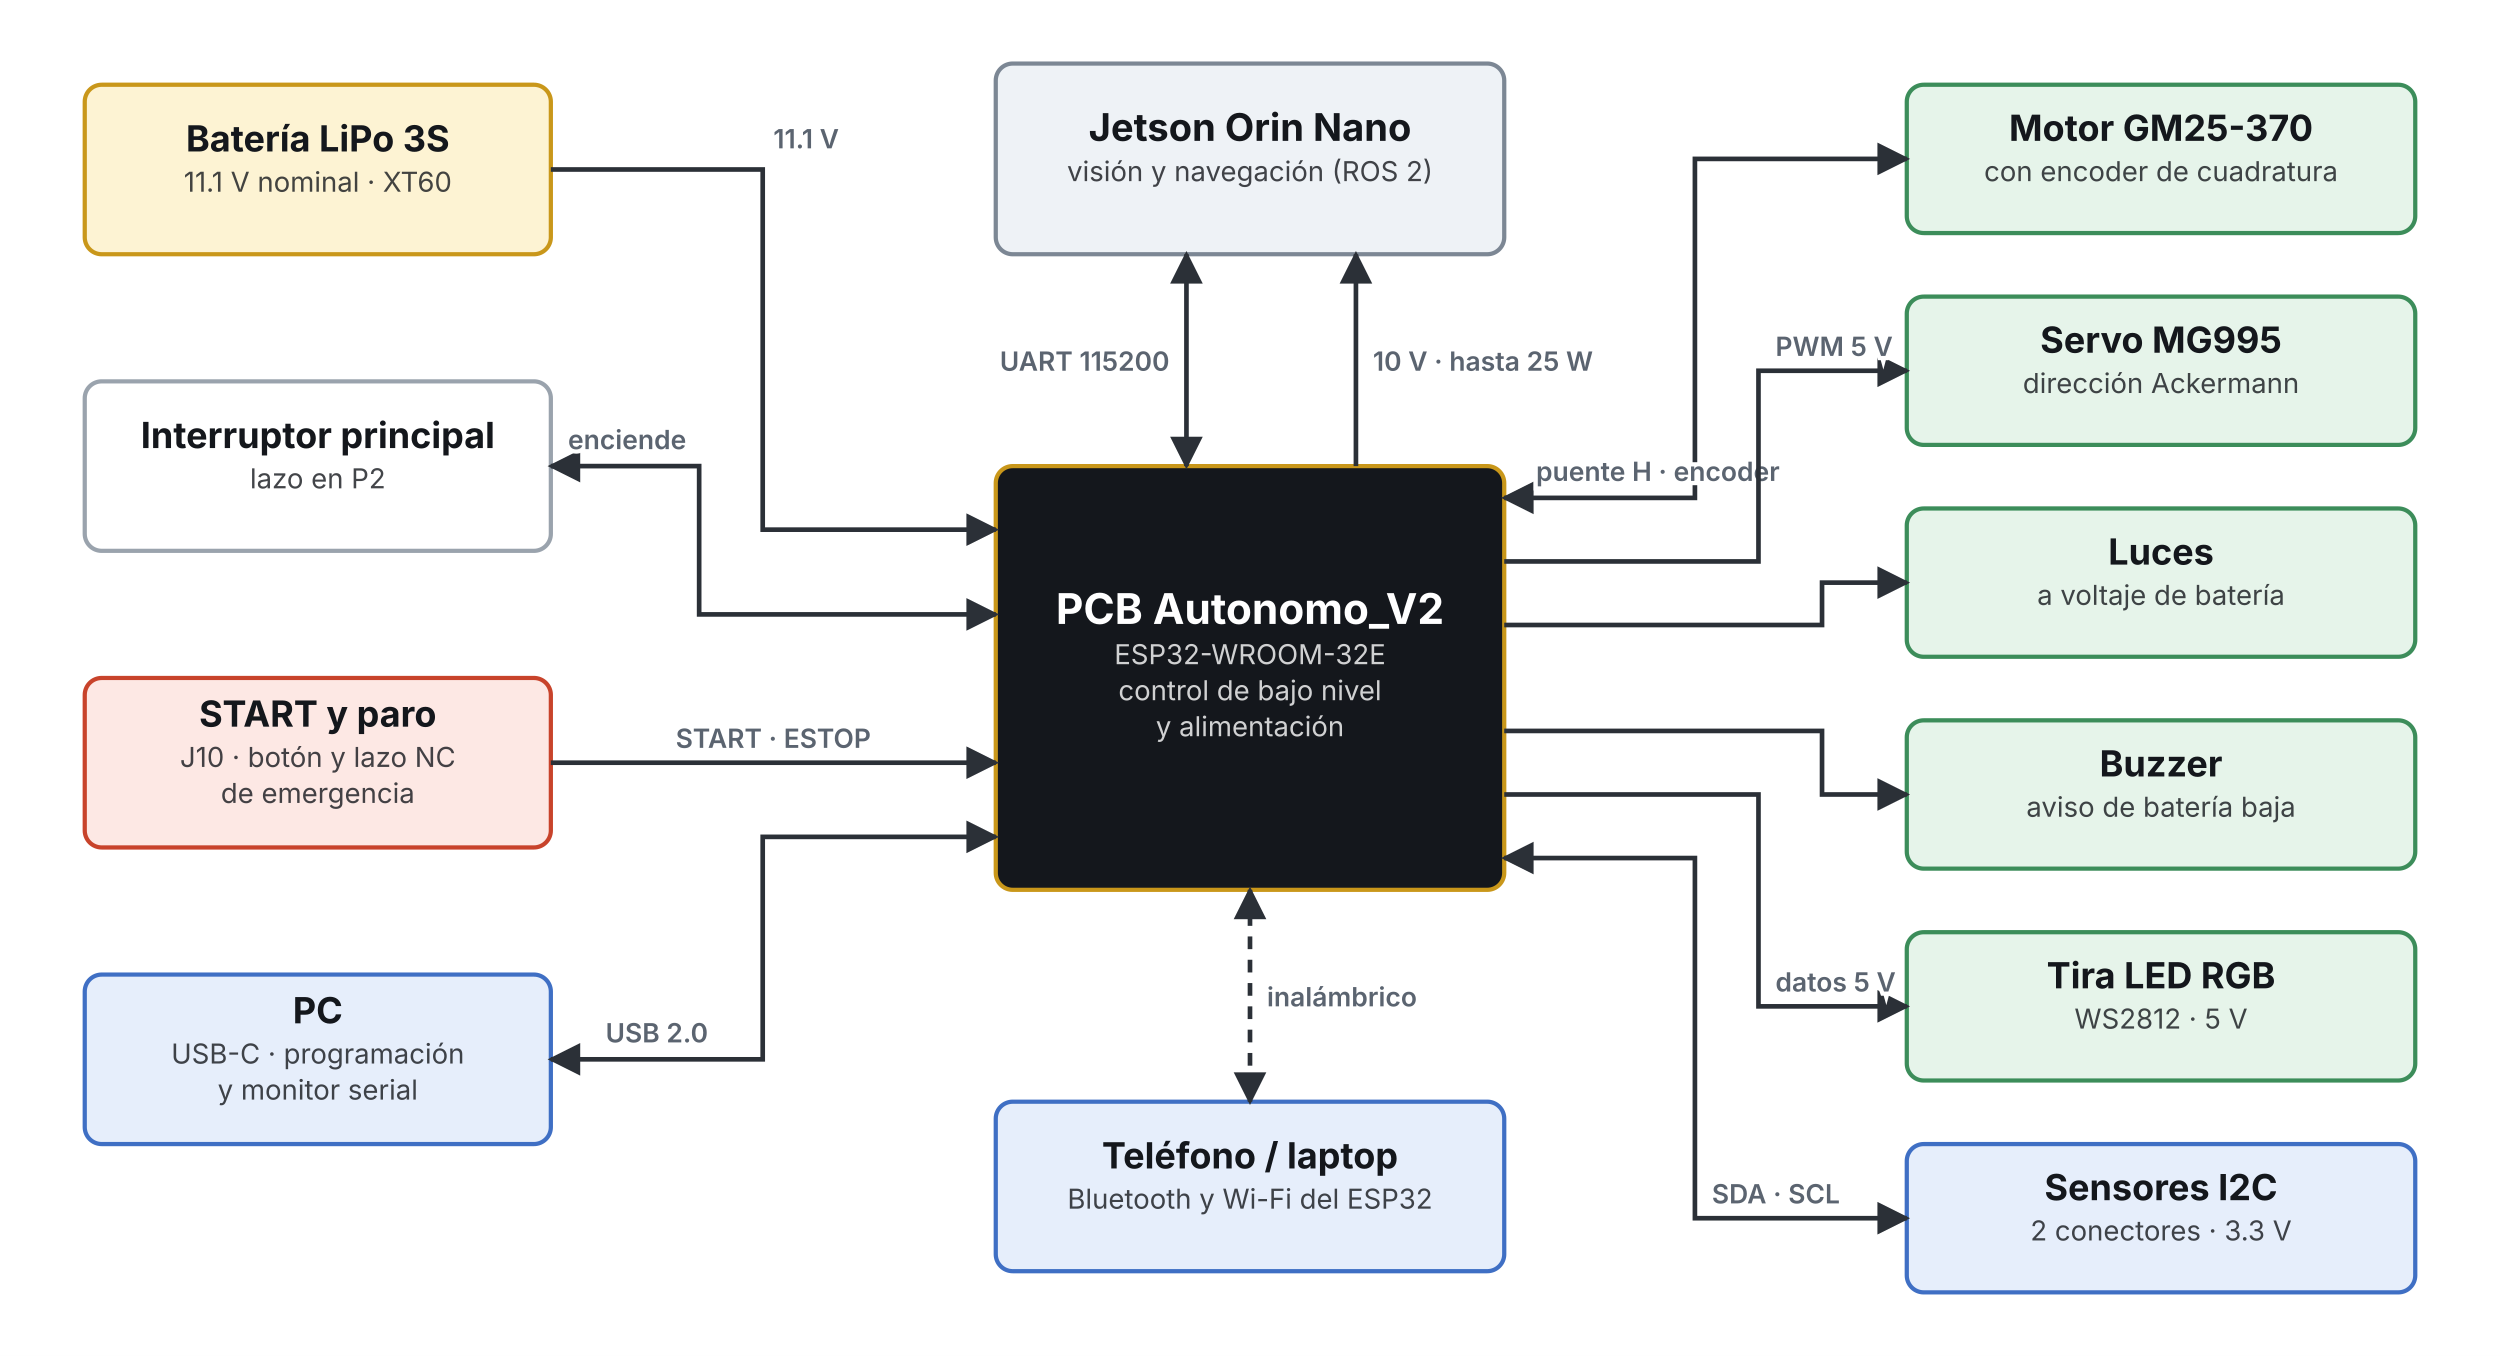
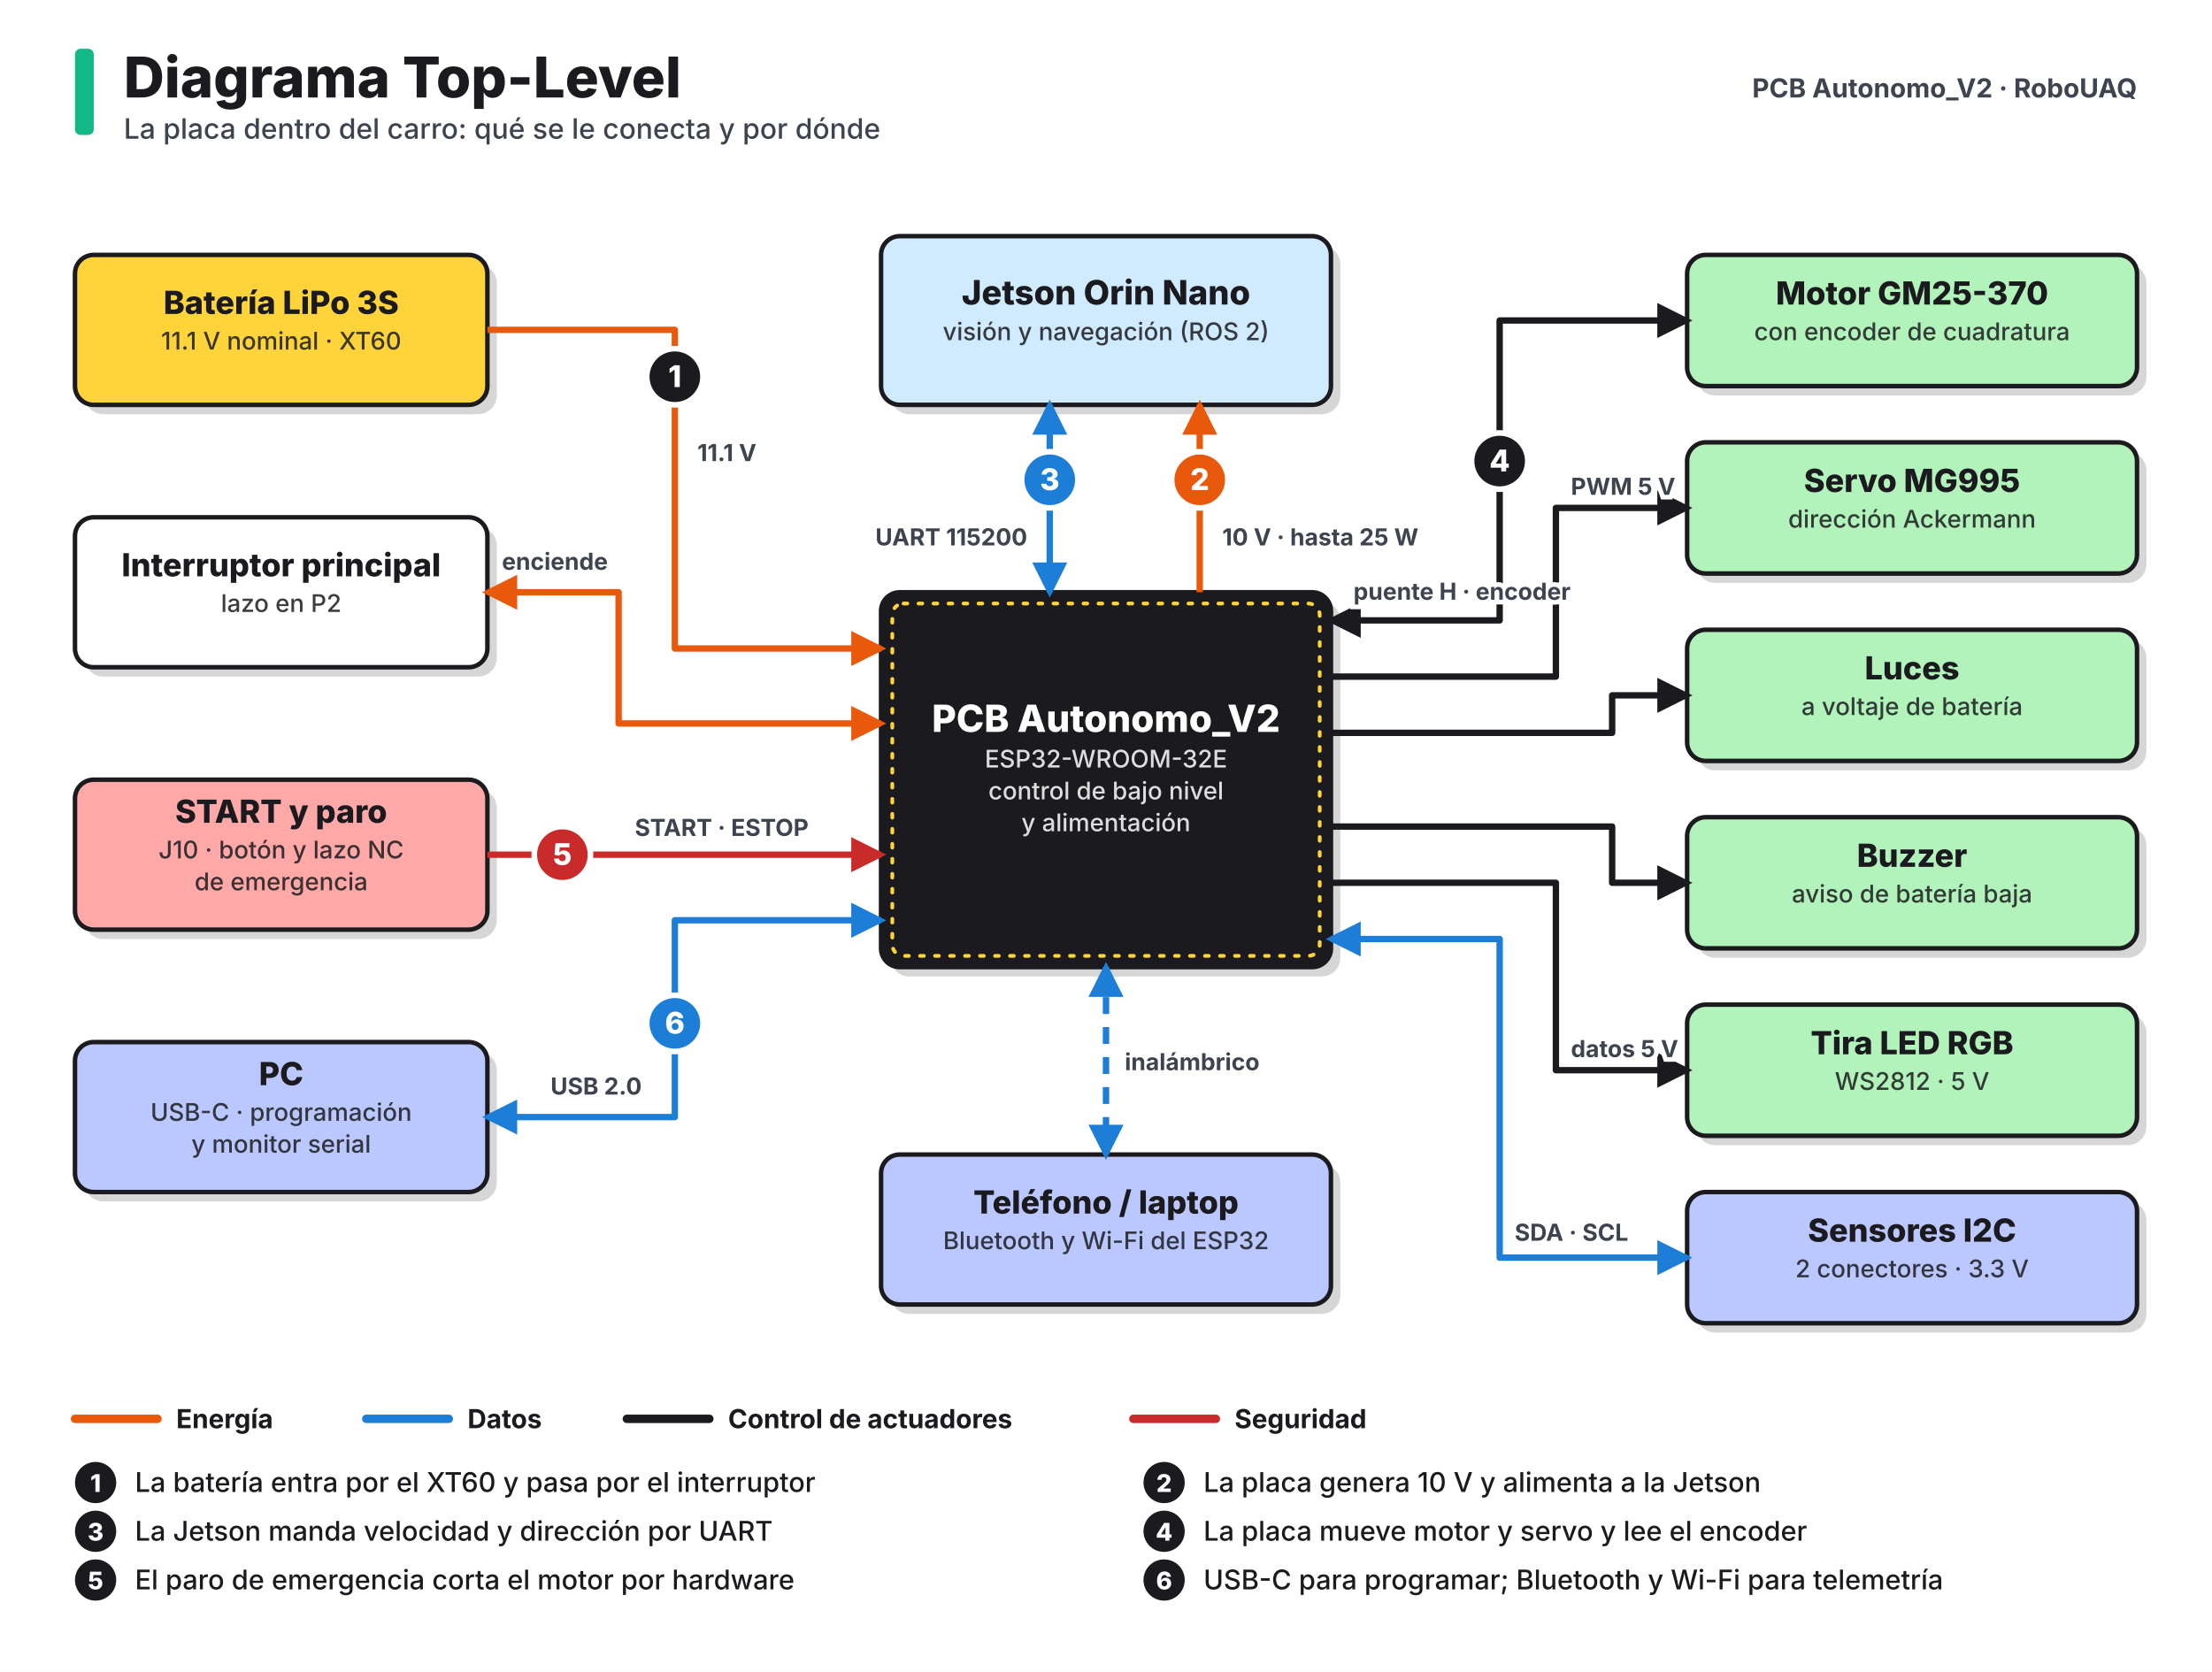
- <svg xmlns="http://www.w3.org/2000/svg" viewBox="0 0 1180 640" width="1180" height="640" font-family="Inter, 'Segoe UI', Helvetica, Arial, sans-serif">
+ <svg xmlns="http://www.w3.org/2000/svg" viewBox="0 0 1180 892" width="1180" height="892" font-family="Inter, 'Segoe UI', Helvetica, Arial, sans-serif">
  <defs>
-     <marker id="ae" viewBox="0 0 10 10" refX="9" refY="5" markerWidth="7" markerHeight="7" orient="auto">
-       <path d="M0,0 L10,5 L0,10 z" fill="#2b3037" />
+     <marker id="ep" viewBox="0 0 10 10" refX="8.5" refY="5" markerWidth="5.5" markerHeight="5.5" orient="auto">
+       <path d="M0,0 L10,5 L0,10 z" fill="#e8590c" />
    </marker>
-     <marker id="as" viewBox="0 0 10 10" refX="1" refY="5" markerWidth="7" markerHeight="7" orient="auto">
-       <path d="M10,0 L0,5 L10,10 z" fill="#2b3037" />
+     <marker id="sp" viewBox="0 0 10 10" refX="1.5" refY="5" markerWidth="5.5" markerHeight="5.5" orient="auto">
+       <path d="M10,0 L0,5 L10,10 z" fill="#e8590c" />
+     </marker>
+     <marker id="ed" viewBox="0 0 10 10" refX="8.5" refY="5" markerWidth="5.5" markerHeight="5.5" orient="auto">
+       <path d="M0,0 L10,5 L0,10 z" fill="#1c7ed6" />
+     </marker>
+     <marker id="sd" viewBox="0 0 10 10" refX="1.5" refY="5" markerWidth="5.5" markerHeight="5.5" orient="auto">
+       <path d="M10,0 L0,5 L10,10 z" fill="#1c7ed6" />
+     </marker>
+     <marker id="ec" viewBox="0 0 10 10" refX="8.5" refY="5" markerWidth="5.5" markerHeight="5.5" orient="auto">
+       <path d="M0,0 L10,5 L0,10 z" fill="#1b1b1f" />
+     </marker>
+     <marker id="sc" viewBox="0 0 10 10" refX="1.5" refY="5" markerWidth="5.5" markerHeight="5.5" orient="auto">
+       <path d="M10,0 L0,5 L10,10 z" fill="#1b1b1f" />
+     </marker>
+     <marker id="es" viewBox="0 0 10 10" refX="8.5" refY="5" markerWidth="5.5" markerHeight="5.5" orient="auto">
+       <path d="M0,0 L10,5 L0,10 z" fill="#c92a2a" />
+     </marker>
+     <marker id="ss" viewBox="0 0 10 10" refX="1.5" refY="5" markerWidth="5.5" markerHeight="5.5" orient="auto">
+       <path d="M10,0 L0,5 L10,10 z" fill="#c92a2a" />
    </marker>
  </defs>
-   <rect width="1180" height="640" fill="#ffffff" />
-   <rect x="470" y="220" width="240" height="200" rx="8" fill="#14171c" stroke="#c9971a" stroke-width="2" />
-   <text x="590.0" y="294.5" text-anchor="middle" font-size="20" font-weight="700" fill="#ffffff">PCB Autonomo_V2</text>
-   <text x="590.0" y="313.5" text-anchor="middle" font-size="13" fill="#ffffff" opacity=".8">ESP32-WROOM-32E</text>
-   <text x="590.0" y="330.5" text-anchor="middle" font-size="13" fill="#ffffff" opacity=".8">control de bajo nivel</text>
-   <text x="590.0" y="347.5" text-anchor="middle" font-size="13" fill="#ffffff" opacity=".8">y alimentación</text>
-   <rect x="40" y="40" width="220" height="80" rx="8" fill="#fdf3d3" stroke="#c9971a" stroke-width="2" />
-   <text x="150.0" y="71.5" text-anchor="middle" font-size="17" font-weight="700" fill="#14171c">Batería LiPo 3S</text>
-   <text x="150.0" y="90.5" text-anchor="middle" font-size="13" fill="#14171c" opacity=".8">11.1 V nominal · XT60</text>
-   <rect x="40" y="180" width="220" height="80" rx="8" fill="#ffffff" stroke="#9aa3ad" stroke-width="2" />
-   <text x="150.0" y="211.5" text-anchor="middle" font-size="17" font-weight="700" fill="#14171c">Interruptor principal</text>
-   <text x="150.0" y="230.5" text-anchor="middle" font-size="13" fill="#14171c" opacity=".8">lazo en P2</text>
-   <rect x="40" y="320" width="220" height="80" rx="8" fill="#fde8e4" stroke="#c8432b" stroke-width="2" />
-   <text x="150.0" y="343.0" text-anchor="middle" font-size="17" font-weight="700" fill="#14171c">START y paro</text>
-   <text x="150.0" y="362.0" text-anchor="middle" font-size="13" fill="#14171c" opacity=".8">J10 · botón y lazo NC</text>
-   <text x="150.0" y="379.0" text-anchor="middle" font-size="13" fill="#14171c" opacity=".8">de emergencia</text>
-   <rect x="40" y="460" width="220" height="80" rx="8" fill="#e6eefb" stroke="#3f6fc4" stroke-width="2" />
-   <text x="150.0" y="483.0" text-anchor="middle" font-size="17" font-weight="700" fill="#14171c">PC</text>
-   <text x="150.0" y="502.0" text-anchor="middle" font-size="13" fill="#14171c" opacity=".8">USB-C · programación</text>
-   <text x="150.0" y="519.0" text-anchor="middle" font-size="13" fill="#14171c" opacity=".8">y monitor serial</text>
-   <rect x="470" y="30" width="240" height="90" rx="8" fill="#eef2f6" stroke="#7c8794" stroke-width="2" />
-   <text x="590.0" y="66.5" text-anchor="middle" font-size="18" font-weight="700" fill="#14171c">Jetson Orin Nano</text>
-   <text x="590.0" y="85.5" text-anchor="middle" font-size="13" fill="#14171c" opacity=".8">visión y navegación (ROS 2)</text>
-   <rect x="900" y="40" width="240" height="70" rx="8" fill="#e6f4ea" stroke="#3c8d5a" stroke-width="2" />
-   <text x="1020.0" y="66.5" text-anchor="middle" font-size="17" font-weight="700" fill="#14171c">Motor GM25-370</text>
-   <text x="1020.0" y="85.5" text-anchor="middle" font-size="13" fill="#14171c" opacity=".8">con encoder de cuadratura</text>
-   <rect x="900" y="140" width="240" height="70" rx="8" fill="#e6f4ea" stroke="#3c8d5a" stroke-width="2" />
-   <text x="1020.0" y="166.5" text-anchor="middle" font-size="17" font-weight="700" fill="#14171c">Servo MG995</text>
-   <text x="1020.0" y="185.5" text-anchor="middle" font-size="13" fill="#14171c" opacity=".8">dirección Ackermann</text>
-   <rect x="900" y="240" width="240" height="70" rx="8" fill="#e6f4ea" stroke="#3c8d5a" stroke-width="2" />
-   <text x="1020.0" y="266.5" text-anchor="middle" font-size="17" font-weight="700" fill="#14171c">Luces</text>
-   <text x="1020.0" y="285.5" text-anchor="middle" font-size="13" fill="#14171c" opacity=".8">a voltaje de batería</text>
-   <rect x="900" y="340" width="240" height="70" rx="8" fill="#e6f4ea" stroke="#3c8d5a" stroke-width="2" />
-   <text x="1020.0" y="366.5" text-anchor="middle" font-size="17" font-weight="700" fill="#14171c">Buzzer</text>
-   <text x="1020.0" y="385.5" text-anchor="middle" font-size="13" fill="#14171c" opacity=".8">aviso de batería baja</text>
-   <rect x="900" y="440" width="240" height="70" rx="8" fill="#e6f4ea" stroke="#3c8d5a" stroke-width="2" />
-   <text x="1020.0" y="466.5" text-anchor="middle" font-size="17" font-weight="700" fill="#14171c">Tira LED RGB</text>
-   <text x="1020.0" y="485.5" text-anchor="middle" font-size="13" fill="#14171c" opacity=".8">WS2812 · 5 V</text>
-   <rect x="900" y="540" width="240" height="70" rx="8" fill="#e6eefb" stroke="#3f6fc4" stroke-width="2" />
-   <text x="1020.0" y="566.5" text-anchor="middle" font-size="17" font-weight="700" fill="#14171c">Sensores I2C</text>
-   <text x="1020.0" y="585.5" text-anchor="middle" font-size="13" fill="#14171c" opacity=".8">2 conectores · 3.3 V</text>
-   <rect x="470" y="520" width="240" height="80" rx="8" fill="#e6eefb" stroke="#3f6fc4" stroke-width="2" />
-   <text x="590.0" y="551.5" text-anchor="middle" font-size="17" font-weight="700" fill="#14171c">Teléfono / laptop</text>
-   <text x="590.0" y="570.5" text-anchor="middle" font-size="13" fill="#14171c" opacity=".8">Bluetooth y Wi-Fi del ESP32</text>
-   <polyline points="260,80 360,80 360,250 470,250" fill="none" stroke="#2b3037" stroke-width="2.2" marker-end="url(#ae)" />
-   <text x="365" y="70" text-anchor="start" font-size="12.5" fill="#5b6470" font-weight="600" paint-order="stroke" stroke="#fff" stroke-width="4">11.1 V</text>
-   <polyline points="260,220 330,220 330,290 470,290" fill="none" stroke="#2b3037" stroke-width="2.2" marker-end="url(#ae)" marker-start="url(#as)" />
-   <text x="296" y="212" text-anchor="middle" font-size="12.5" fill="#5b6470" font-weight="600" paint-order="stroke" stroke="#fff" stroke-width="4">enciende</text>
-   <polyline points="260,360 470,360" fill="none" stroke="#2b3037" stroke-width="2.2" marker-end="url(#ae)" />
-   <text x="365.0" y="353.0" text-anchor="middle" font-size="12.5" fill="#5b6470" font-weight="600" paint-order="stroke" stroke="#fff" stroke-width="4">START · ESTOP</text>
-   <polyline points="260,500 360,500 360,395 470,395" fill="none" stroke="#2b3037" stroke-width="2.2" marker-end="url(#ae)" marker-start="url(#as)" />
-   <text x="310" y="492" text-anchor="middle" font-size="12.5" fill="#5b6470" font-weight="600" paint-order="stroke" stroke="#fff" stroke-width="4">USB 2.0</text>
-   <polyline points="560,220 560,120" fill="none" stroke="#2b3037" stroke-width="2.2" marker-end="url(#ae)" marker-start="url(#as)" />
-   <text x="552" y="175" text-anchor="end" font-size="12.5" fill="#5b6470" font-weight="600" paint-order="stroke" stroke="#fff" stroke-width="4">UART 115200</text>
-   <polyline points="640,220 640,120" fill="none" stroke="#2b3037" stroke-width="2.2" marker-end="url(#ae)" />
-   <text x="648" y="175" text-anchor="start" font-size="12.5" fill="#5b6470" font-weight="600" paint-order="stroke" stroke="#fff" stroke-width="4">10 V · hasta 25 W</text>
-   <polyline points="710,235 800,235 800,75 900,75" fill="none" stroke="#2b3037" stroke-width="2.2" marker-end="url(#ae)" marker-start="url(#as)" />
-   <text x="725" y="227" text-anchor="start" font-size="12.5" fill="#5b6470" font-weight="600" paint-order="stroke" stroke="#fff" stroke-width="4">puente H · encoder</text>
-   <polyline points="710,265 830,265 830,175 900,175" fill="none" stroke="#2b3037" stroke-width="2.2" marker-end="url(#ae)" />
-   <text x="838" y="168" text-anchor="start" font-size="12.5" fill="#5b6470" font-weight="600" paint-order="stroke" stroke="#fff" stroke-width="4">PWM 5 V</text>
-   <polyline points="710,295 860,295 860,275 900,275" fill="none" stroke="#2b3037" stroke-width="2.2" marker-end="url(#ae)" />
-   <polyline points="710,345 860,345 860,375 900,375" fill="none" stroke="#2b3037" stroke-width="2.2" marker-end="url(#ae)" />
-   <polyline points="710,375 830,375 830,475 900,475" fill="none" stroke="#2b3037" stroke-width="2.2" marker-end="url(#ae)" />
-   <text x="838" y="468" text-anchor="start" font-size="12.5" fill="#5b6470" font-weight="600" paint-order="stroke" stroke="#fff" stroke-width="4">datos 5 V</text>
-   <polyline points="710,405 800,405 800,575 900,575" fill="none" stroke="#2b3037" stroke-width="2.2" marker-end="url(#ae)" marker-start="url(#as)" />
-   <text x="808" y="568" text-anchor="start" font-size="12.5" fill="#5b6470" font-weight="600" paint-order="stroke" stroke="#fff" stroke-width="4">SDA · SCL</text>
-   <polyline points="590,420 590,520" fill="none" stroke="#2b3037" stroke-width="2.2" stroke-dasharray="6 5" marker-end="url(#ae)" marker-start="url(#as)" />
-   <text x="598" y="475" text-anchor="start" font-size="12.5" fill="#5b6470" font-weight="600" paint-order="stroke" stroke="#fff" stroke-width="4">inalámbrico</text>
+   <rect width="1180" height="892" fill="#ffffff" />
+   <rect x="40" y="26" width="10" height="46" rx="3" fill="#12b886" />
+   <text x="66" y="52" font-size="30" font-weight="800" fill="#1b1b1f">Diagrama Top-Level</text>
+   <text x="66" y="74" font-size="15" font-weight="500" fill="#3d4450">La placa dentro del carro: qué se le conecta y por dónde</text>
+   <text x="1140" y="52" text-anchor="end" font-size="14" font-weight="700" fill="#3d4450">PCB Autonomo_V2 · RoboUAQ</text>
+   <g transform="translate(0,96)">
+     <rect x="475" y="225" width="240" height="200" rx="10" fill="#1b1b1f" opacity=".18" />
+     <rect x="470" y="220" width="240" height="200" rx="10" fill="#1b1b1f" stroke="#1b1b1f" stroke-width="2.4" />
+     <rect x="476" y="226" width="228" height="188" rx="6" fill="none" stroke="#ffd43b" stroke-width="2" stroke-dasharray="2 6" stroke-linecap="round" />
+     <text x="590.0" y="294.5" text-anchor="middle" font-size="20" font-weight="800" fill="#ffffff">PCB Autonomo_V2</text>
+     <text x="590.0" y="313.5" text-anchor="middle" font-size="13" font-weight="500" fill="#ffffff" opacity=".85">ESP32-WROOM-32E</text>
+     <text x="590.0" y="330.5" text-anchor="middle" font-size="13" font-weight="500" fill="#ffffff" opacity=".85">control de bajo nivel</text>
+     <text x="590.0" y="347.5" text-anchor="middle" font-size="13" font-weight="500" fill="#ffffff" opacity=".85">y alimentación</text>
+     <rect x="45" y="45" width="220" height="80" rx="10" fill="#1b1b1f" opacity=".18" />
+     <rect x="40" y="40" width="220" height="80" rx="10" fill="#ffd43b" stroke="#1b1b1f" stroke-width="2.4" />
+     <text x="150.0" y="71.5" text-anchor="middle" font-size="17" font-weight="800" fill="#1b1b1f">Batería LiPo 3S</text>
+     <text x="150.0" y="90.5" text-anchor="middle" font-size="13" font-weight="500" fill="#1b1b1f" opacity=".85">11.1 V nominal · XT60</text>
+     <rect x="45" y="185" width="220" height="80" rx="10" fill="#1b1b1f" opacity=".18" />
+     <rect x="40" y="180" width="220" height="80" rx="10" fill="#ffffff" stroke="#1b1b1f" stroke-width="2.4" />
+     <text x="150.0" y="211.5" text-anchor="middle" font-size="17" font-weight="800" fill="#1b1b1f">Interruptor principal</text>
+     <text x="150.0" y="230.5" text-anchor="middle" font-size="13" font-weight="500" fill="#1b1b1f" opacity=".85">lazo en P2</text>
+     <rect x="45" y="325" width="220" height="80" rx="10" fill="#1b1b1f" opacity=".18" />
+     <rect x="40" y="320" width="220" height="80" rx="10" fill="#ffa8a8" stroke="#1b1b1f" stroke-width="2.4" />
+     <text x="150.0" y="343.0" text-anchor="middle" font-size="17" font-weight="800" fill="#1b1b1f">START y paro</text>
+     <text x="150.0" y="362.0" text-anchor="middle" font-size="13" font-weight="500" fill="#1b1b1f" opacity=".85">J10 · botón y lazo NC</text>
+     <text x="150.0" y="379.0" text-anchor="middle" font-size="13" font-weight="500" fill="#1b1b1f" opacity=".85">de emergencia</text>
+     <rect x="45" y="465" width="220" height="80" rx="10" fill="#1b1b1f" opacity=".18" />
+     <rect x="40" y="460" width="220" height="80" rx="10" fill="#bac8ff" stroke="#1b1b1f" stroke-width="2.4" />
+     <text x="150.0" y="483.0" text-anchor="middle" font-size="17" font-weight="800" fill="#1b1b1f">PC</text>
+     <text x="150.0" y="502.0" text-anchor="middle" font-size="13" font-weight="500" fill="#1b1b1f" opacity=".85">USB-C · programación</text>
+     <text x="150.0" y="519.0" text-anchor="middle" font-size="13" font-weight="500" fill="#1b1b1f" opacity=".85">y monitor serial</text>
+     <rect x="475" y="35" width="240" height="90" rx="10" fill="#1b1b1f" opacity=".18" />
+     <rect x="470" y="30" width="240" height="90" rx="10" fill="#d0ebff" stroke="#1b1b1f" stroke-width="2.4" />
+     <text x="590.0" y="66.5" text-anchor="middle" font-size="18" font-weight="800" fill="#1b1b1f">Jetson Orin Nano</text>
+     <text x="590.0" y="85.5" text-anchor="middle" font-size="13" font-weight="500" fill="#1b1b1f" opacity=".85">visión y navegación (ROS 2)</text>
+     <rect x="905" y="45" width="240" height="70" rx="10" fill="#1b1b1f" opacity=".18" />
+     <rect x="900" y="40" width="240" height="70" rx="10" fill="#b2f2bb" stroke="#1b1b1f" stroke-width="2.4" />
+     <text x="1020.0" y="66.5" text-anchor="middle" font-size="17" font-weight="800" fill="#1b1b1f">Motor GM25-370</text>
+     <text x="1020.0" y="85.5" text-anchor="middle" font-size="13" font-weight="500" fill="#1b1b1f" opacity=".85">con encoder de cuadratura</text>
+     <rect x="905" y="145" width="240" height="70" rx="10" fill="#1b1b1f" opacity=".18" />
+     <rect x="900" y="140" width="240" height="70" rx="10" fill="#b2f2bb" stroke="#1b1b1f" stroke-width="2.4" />
+     <text x="1020.0" y="166.5" text-anchor="middle" font-size="17" font-weight="800" fill="#1b1b1f">Servo MG995</text>
+     <text x="1020.0" y="185.5" text-anchor="middle" font-size="13" font-weight="500" fill="#1b1b1f" opacity=".85">dirección Ackermann</text>
+     <rect x="905" y="245" width="240" height="70" rx="10" fill="#1b1b1f" opacity=".18" />
+     <rect x="900" y="240" width="240" height="70" rx="10" fill="#b2f2bb" stroke="#1b1b1f" stroke-width="2.4" />
+     <text x="1020.0" y="266.5" text-anchor="middle" font-size="17" font-weight="800" fill="#1b1b1f">Luces</text>
+     <text x="1020.0" y="285.5" text-anchor="middle" font-size="13" font-weight="500" fill="#1b1b1f" opacity=".85">a voltaje de batería</text>
+     <rect x="905" y="345" width="240" height="70" rx="10" fill="#1b1b1f" opacity=".18" />
+     <rect x="900" y="340" width="240" height="70" rx="10" fill="#b2f2bb" stroke="#1b1b1f" stroke-width="2.4" />
+     <text x="1020.0" y="366.5" text-anchor="middle" font-size="17" font-weight="800" fill="#1b1b1f">Buzzer</text>
+     <text x="1020.0" y="385.5" text-anchor="middle" font-size="13" font-weight="500" fill="#1b1b1f" opacity=".85">aviso de batería baja</text>
+     <rect x="905" y="445" width="240" height="70" rx="10" fill="#1b1b1f" opacity=".18" />
+     <rect x="900" y="440" width="240" height="70" rx="10" fill="#b2f2bb" stroke="#1b1b1f" stroke-width="2.4" />
+     <text x="1020.0" y="466.5" text-anchor="middle" font-size="17" font-weight="800" fill="#1b1b1f">Tira LED RGB</text>
+     <text x="1020.0" y="485.5" text-anchor="middle" font-size="13" font-weight="500" fill="#1b1b1f" opacity=".85">WS2812 · 5 V</text>
+     <rect x="905" y="545" width="240" height="70" rx="10" fill="#1b1b1f" opacity=".18" />
+     <rect x="900" y="540" width="240" height="70" rx="10" fill="#bac8ff" stroke="#1b1b1f" stroke-width="2.4" />
+     <text x="1020.0" y="566.5" text-anchor="middle" font-size="17" font-weight="800" fill="#1b1b1f">Sensores I2C</text>
+     <text x="1020.0" y="585.5" text-anchor="middle" font-size="13" font-weight="500" fill="#1b1b1f" opacity=".85">2 conectores · 3.3 V</text>
+     <rect x="475" y="525" width="240" height="80" rx="10" fill="#1b1b1f" opacity=".18" />
+     <rect x="470" y="520" width="240" height="80" rx="10" fill="#bac8ff" stroke="#1b1b1f" stroke-width="2.4" />
+     <text x="590.0" y="551.5" text-anchor="middle" font-size="17" font-weight="800" fill="#1b1b1f">Teléfono / laptop</text>
+     <text x="590.0" y="570.5" text-anchor="middle" font-size="13" font-weight="500" fill="#1b1b1f" opacity=".85">Bluetooth y Wi-Fi del ESP32</text>
+     <polyline points="260,80 360,80 360,250 470,250" fill="none" stroke="#e8590c" stroke-width="3.4" stroke-linejoin="round" marker-end="url(#ep)" />
+     <polyline points="260,220 330,220 330,290 470,290" fill="none" stroke="#e8590c" stroke-width="3.4" stroke-linejoin="round" marker-end="url(#ep)" marker-start="url(#sp)" />
+     <polyline points="260,360 470,360" fill="none" stroke="#c92a2a" stroke-width="3.4" stroke-linejoin="round" marker-end="url(#es)" />
+     <polyline points="260,500 360,500 360,395 470,395" fill="none" stroke="#1c7ed6" stroke-width="3.4" stroke-linejoin="round" marker-end="url(#ed)" marker-start="url(#sd)" />
+     <polyline points="560,220 560,120" fill="none" stroke="#1c7ed6" stroke-width="3.4" stroke-linejoin="round" marker-end="url(#ed)" marker-start="url(#sd)" />
+     <polyline points="640,220 640,120" fill="none" stroke="#e8590c" stroke-width="3.4" stroke-linejoin="round" marker-end="url(#ep)" />
+     <polyline points="710,235 800,235 800,75 900,75" fill="none" stroke="#1b1b1f" stroke-width="3.4" stroke-linejoin="round" marker-end="url(#ec)" marker-start="url(#sc)" />
+     <polyline points="710,265 830,265 830,175 900,175" fill="none" stroke="#1b1b1f" stroke-width="3.4" stroke-linejoin="round" marker-end="url(#ec)" />
+     <polyline points="710,295 860,295 860,275 900,275" fill="none" stroke="#1b1b1f" stroke-width="3.4" stroke-linejoin="round" marker-end="url(#ec)" />
+     <polyline points="710,345 860,345 860,375 900,375" fill="none" stroke="#1b1b1f" stroke-width="3.4" stroke-linejoin="round" marker-end="url(#ec)" />
+     <polyline points="710,375 830,375 830,475 900,475" fill="none" stroke="#1b1b1f" stroke-width="3.4" stroke-linejoin="round" marker-end="url(#ec)" />
+     <polyline points="710,405 800,405 800,575 900,575" fill="none" stroke="#1c7ed6" stroke-width="3.4" stroke-linejoin="round" marker-end="url(#ed)" marker-start="url(#sd)" />
+     <polyline points="590,420 590,520" fill="none" stroke="#1c7ed6" stroke-width="3.4" stroke-linejoin="round" stroke-dasharray="9 7" marker-end="url(#ed)" marker-start="url(#sd)" />
+     <text x="372" y="150" text-anchor="start" font-size="12.5" fill="#3d4450" font-weight="700" paint-order="stroke" stroke="#fff" stroke-width="5">11.1 V</text>
+     <circle cx="360" cy="105" r="15" fill="#1b1b1f" stroke="#fff" stroke-width="3" />
+     <text x="360" y="110.5" text-anchor="middle" font-size="16" font-weight="800" fill="#fff">1</text>
+     <text x="296" y="208" text-anchor="middle" font-size="12.5" fill="#3d4450" font-weight="700" paint-order="stroke" stroke="#fff" stroke-width="5">enciende</text>
+     <text x="385" y="350" text-anchor="middle" font-size="12.5" fill="#3d4450" font-weight="700" paint-order="stroke" stroke="#fff" stroke-width="5">START · ESTOP</text>
+     <circle cx="300" cy="360" r="15" fill="#c92a2a" stroke="#fff" stroke-width="3" />
+     <text x="300" y="365.5" text-anchor="middle" font-size="16" font-weight="800" fill="#fff">5</text>
+     <text x="318" y="488" text-anchor="middle" font-size="12.5" fill="#3d4450" font-weight="700" paint-order="stroke" stroke="#fff" stroke-width="5">USB 2.0</text>
+     <circle cx="360" cy="450" r="15" fill="#1c7ed6" stroke="#fff" stroke-width="3" />
+     <text x="360" y="455.5" text-anchor="middle" font-size="16" font-weight="800" fill="#fff">6</text>
+     <text x="548" y="195" text-anchor="end" font-size="12.5" fill="#3d4450" font-weight="700" paint-order="stroke" stroke="#fff" stroke-width="5">UART 115200</text>
+     <circle cx="560" cy="160" r="15" fill="#1c7ed6" stroke="#fff" stroke-width="3" />
+     <text x="560" y="165.5" text-anchor="middle" font-size="16" font-weight="800" fill="#fff">3</text>
+     <text x="652" y="195" text-anchor="start" font-size="12.5" fill="#3d4450" font-weight="700" paint-order="stroke" stroke="#fff" stroke-width="5">10 V · hasta 25 W</text>
+     <circle cx="640" cy="160" r="15" fill="#e8590c" stroke="#fff" stroke-width="3" />
+     <text x="640" y="165.5" text-anchor="middle" font-size="16" font-weight="800" fill="#fff">2</text>
+     <text x="722" y="224" text-anchor="start" font-size="12.5" fill="#3d4450" font-weight="700" paint-order="stroke" stroke="#fff" stroke-width="5">puente H · encoder</text>
+     <circle cx="800" cy="150" r="15" fill="#1b1b1f" stroke="#fff" stroke-width="3" />
+     <text x="800" y="155.5" text-anchor="middle" font-size="16" font-weight="800" fill="#fff">4</text>
+     <text x="838" y="168" text-anchor="start" font-size="12.5" fill="#3d4450" font-weight="700" paint-order="stroke" stroke="#fff" stroke-width="5">PWM 5 V</text>
+     <text x="838" y="468" text-anchor="start" font-size="12.5" fill="#3d4450" font-weight="700" paint-order="stroke" stroke="#fff" stroke-width="5">datos 5 V</text>
+     <text x="808" y="566" text-anchor="start" font-size="12.5" fill="#3d4450" font-weight="700" paint-order="stroke" stroke="#fff" stroke-width="5">SDA · SCL</text>
+     <text x="600" y="475" text-anchor="start" font-size="12.5" fill="#3d4450" font-weight="700" paint-order="stroke" stroke="#fff" stroke-width="5">inalámbrico</text>
+   </g>
+   <line x1="40" y1="757" x2="84" y2="757" stroke="#e8590c" stroke-width="4.5" stroke-linecap="round" />
+   <text x="94" y="762" font-size="14" font-weight="700" fill="#1b1b1f">Energía</text>
+   <line x1="195.4" y1="757" x2="239.4" y2="757" stroke="#1c7ed6" stroke-width="4.5" stroke-linecap="round" />
+   <text x="249.4" y="762" font-size="14" font-weight="700" fill="#1b1b1f">Datos</text>
+   <line x1="334.4" y1="757" x2="378.4" y2="757" stroke="#1b1b1f" stroke-width="4.5" stroke-linecap="round" />
+   <text x="388.4" y="762" font-size="14" font-weight="700" fill="#1b1b1f">Control de actuadores</text>
+   <line x1="604.6" y1="757" x2="648.6" y2="757" stroke="#c92a2a" stroke-width="4.5" stroke-linecap="round" />
+   <text x="658.6" y="762" font-size="14" font-weight="700" fill="#1b1b1f">Seguridad</text>
+   <circle cx="51.0" cy="791" r="11" fill="#1b1b1f" />
+   <text x="51.0" y="796" text-anchor="middle" font-size="13" font-weight="800" fill="#fff">1</text>
+   <text x="72.0" y="796" font-size="14.5" font-weight="500" fill="#1b1b1f">La batería entra por el XT60 y pasa por el interruptor</text>
+   <circle cx="621.0" cy="791" r="11" fill="#1b1b1f" />
+   <text x="621.0" y="796" text-anchor="middle" font-size="13" font-weight="800" fill="#fff">2</text>
+   <text x="642.0" y="796" font-size="14.5" font-weight="500" fill="#1b1b1f">La placa genera 10 V y alimenta a la Jetson</text>
+   <circle cx="51.0" cy="817" r="11" fill="#1b1b1f" />
+   <text x="51.0" y="822" text-anchor="middle" font-size="13" font-weight="800" fill="#fff">3</text>
+   <text x="72.0" y="822" font-size="14.5" font-weight="500" fill="#1b1b1f">La Jetson manda velocidad y dirección por UART</text>
+   <circle cx="621.0" cy="817" r="11" fill="#1b1b1f" />
+   <text x="621.0" y="822" text-anchor="middle" font-size="13" font-weight="800" fill="#fff">4</text>
+   <text x="642.0" y="822" font-size="14.5" font-weight="500" fill="#1b1b1f">La placa mueve motor y servo y lee el encoder</text>
+   <circle cx="51.0" cy="843" r="11" fill="#1b1b1f" />
+   <text x="51.0" y="848" text-anchor="middle" font-size="13" font-weight="800" fill="#fff">5</text>
+   <text x="72.0" y="848" font-size="14.5" font-weight="500" fill="#1b1b1f">El paro de emergencia corta el motor por hardware</text>
+   <circle cx="621.0" cy="843" r="11" fill="#1b1b1f" />
+   <text x="621.0" y="848" text-anchor="middle" font-size="13" font-weight="800" fill="#fff">6</text>
+   <text x="642.0" y="848" font-size="14.5" font-weight="500" fill="#1b1b1f">USB-C para programar; Bluetooth y Wi-Fi para telemetría</text>
</svg>
